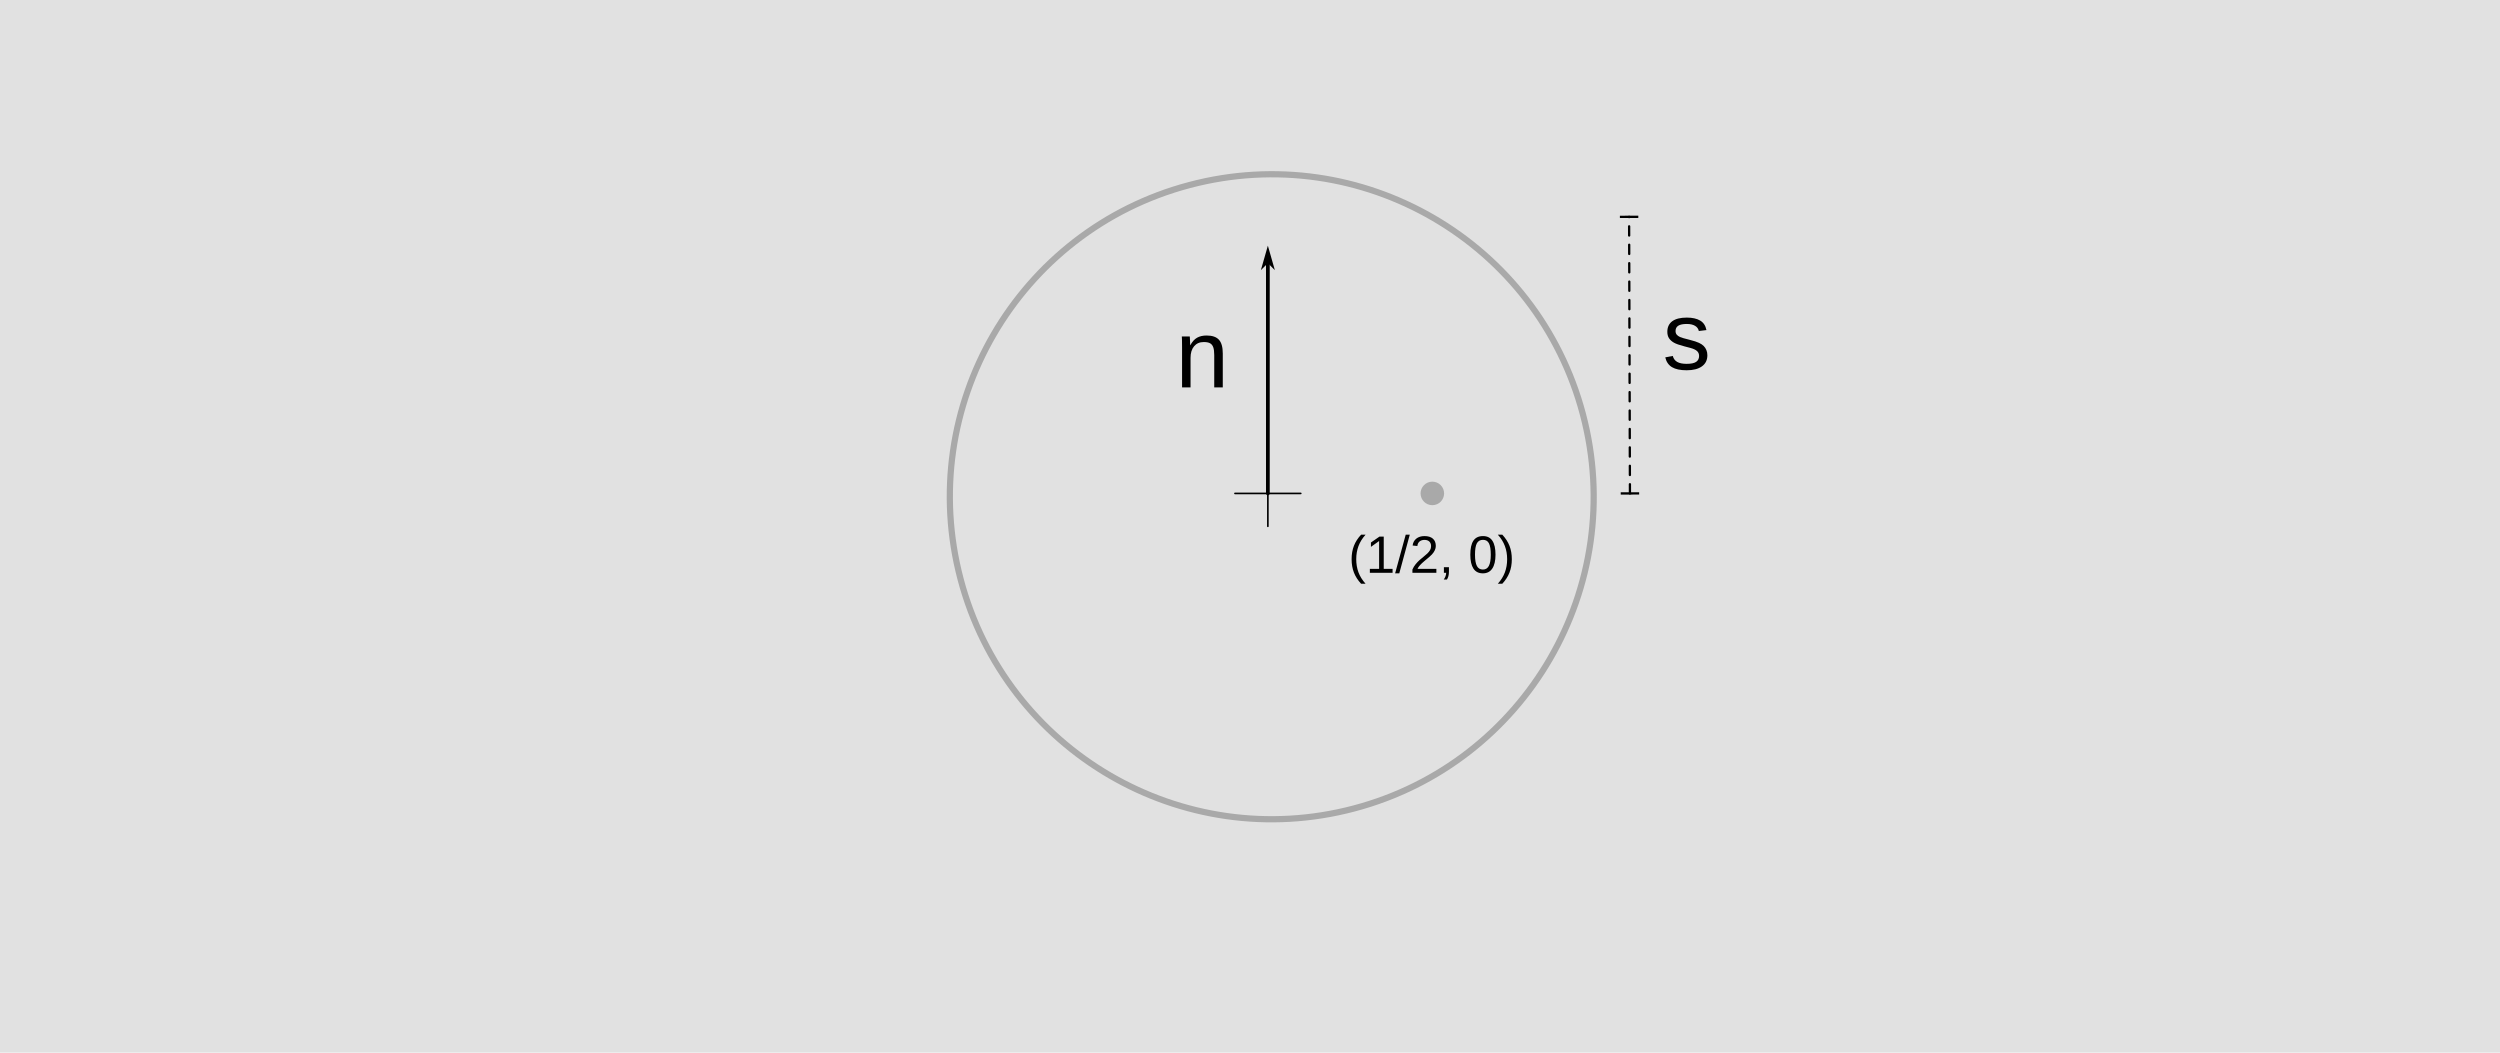
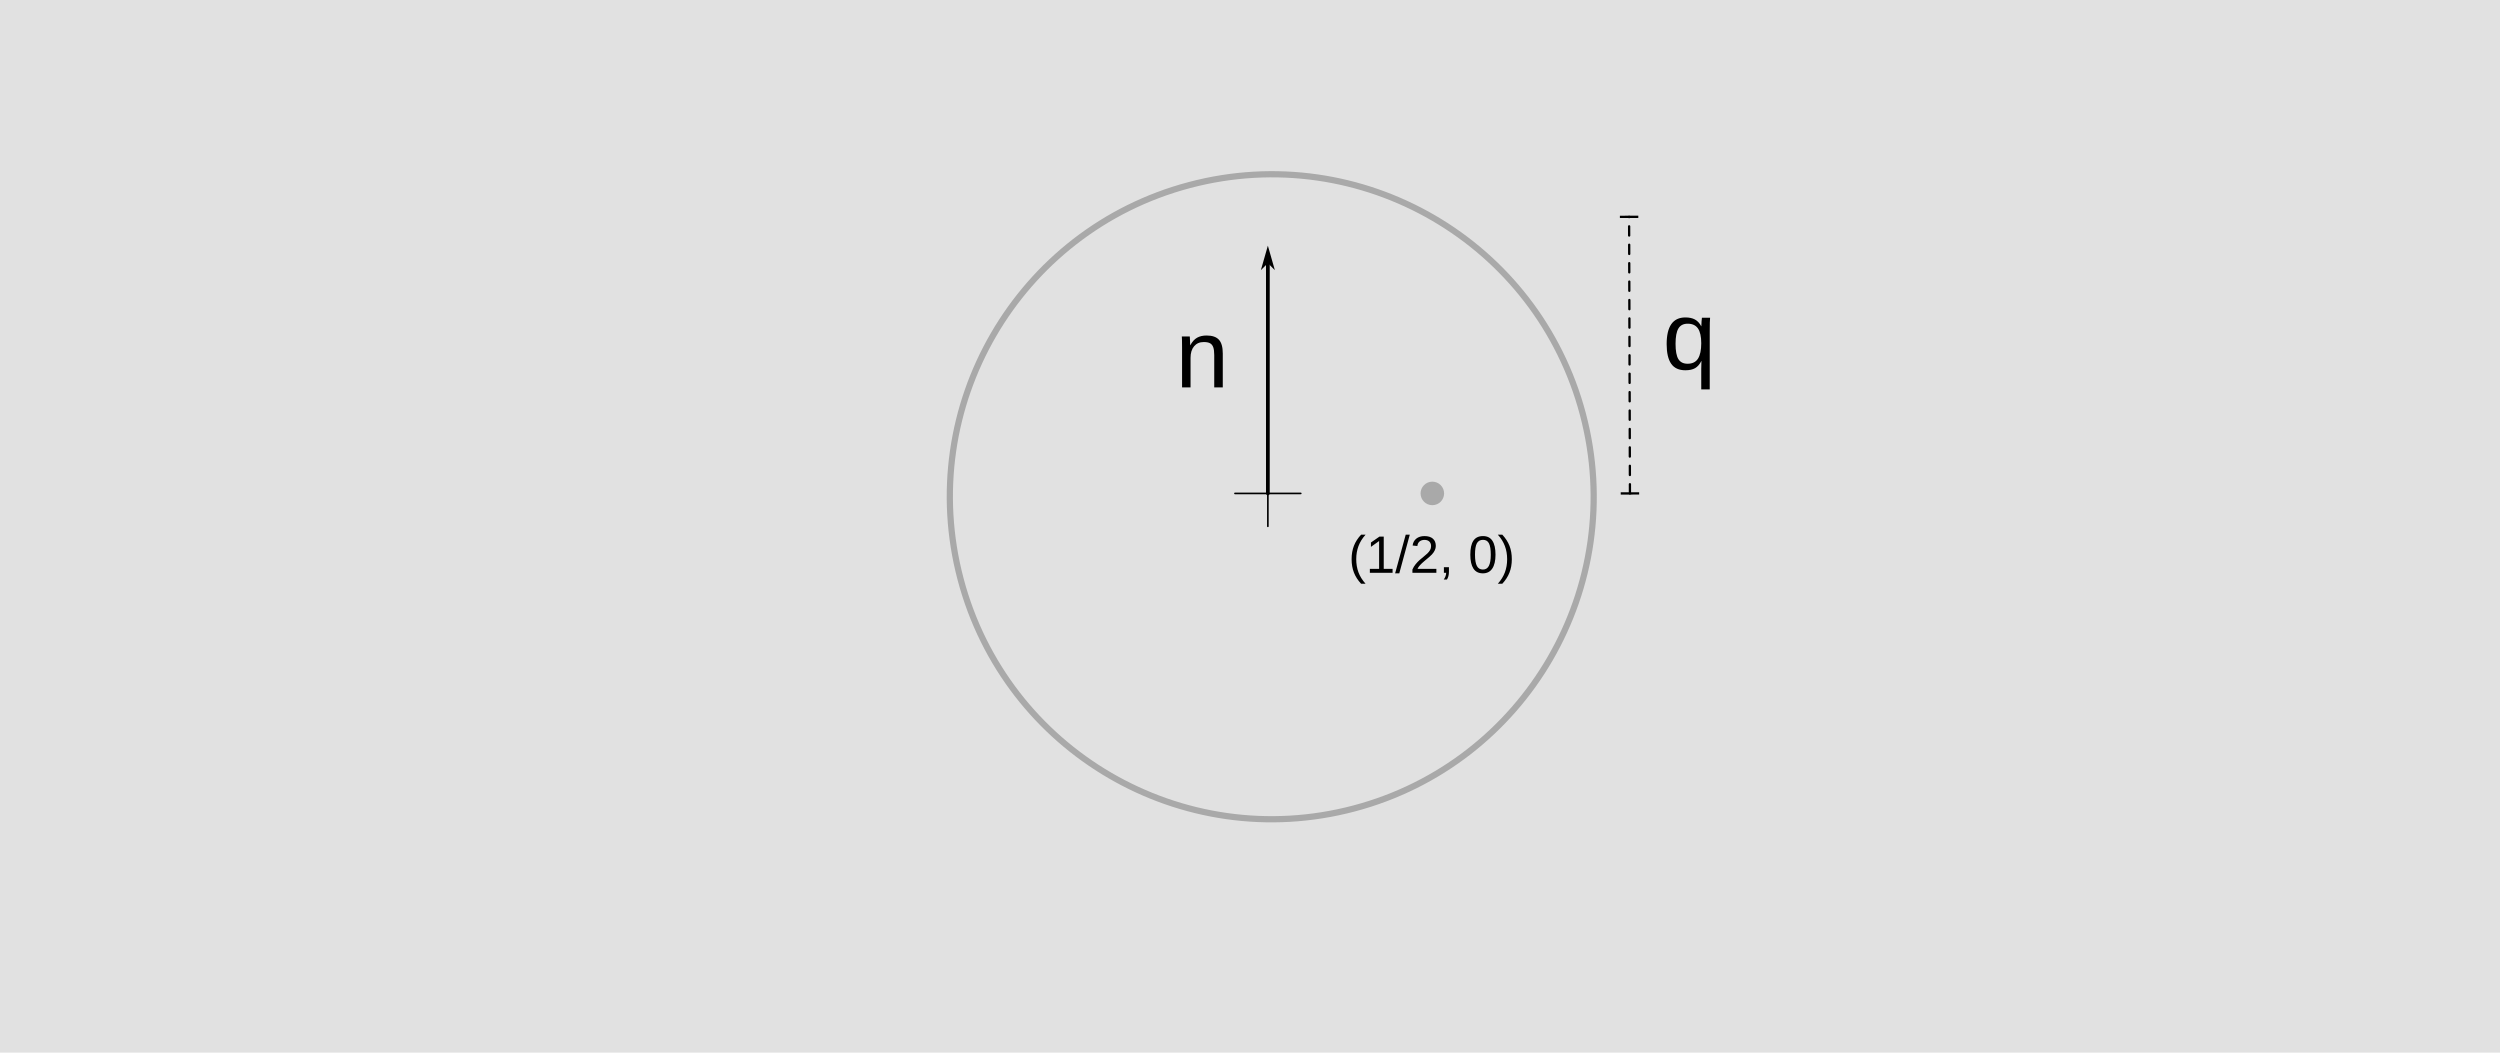
<svg xmlns="http://www.w3.org/2000/svg" width="760" height="320" viewBox="0 0 760 320" version="1.1" id="svg1">
  <defs id="defs1">
    <marker style="overflow:visible" id="marker10" refX="0" refY="0" orient="auto-start-reverse" markerWidth="1" markerHeight="1" viewBox="0 0 1 1" preserveAspectRatio="xMidYMid" markerUnits="strokeWidth">
      <path style="fill:none;stroke:context-stroke;stroke-width:1" d="M 0,4 V -4" id="path10" />
    </marker>
    <marker style="overflow:visible" id="Stop" refX="0" refY="0" orient="auto" markerWidth="1" markerHeight="1" viewBox="0 0 1 1" preserveAspectRatio="xMidYMid">
      <path style="fill:none;stroke:context-stroke;stroke-width:1" d="M 0,4 V -4" id="path23" />
    </marker>
    <marker style="overflow:visible" id="DartArrow" refX="0" refY="0" orient="auto-start-reverse" markerWidth="0.75" markerHeight="0.75" viewBox="0 0 1 1" preserveAspectRatio="xMidYMid" markerUnits="strokeWidth">
      <path style="fill:context-stroke;fill-rule:evenodd;stroke:none" d="M 0,0 5,-5 -12.5,0 5,5 Z" transform="scale(-0.5)" id="path6" />
    </marker>
  </defs>
  <g id="background">
    <rect id="panel" x="0" y="0" width="760" height="320" style="fill:#e1e1e1;fill-opacity:1;stroke:none" />
  </g>
  <g id="drawing">
    <circle style="fill:#a9a9a9;stroke:none;stroke-width:0.756;stroke-linecap:round;stroke-dasharray:none" id="path3" cx="435.43" cy="150" r="3.578" />
    <ellipse style="fill:none;stroke:#a9a9a9;stroke-width:1.89;stroke-linecap:round;stroke-dasharray:none" id="path1" cx="335.245" cy="245.011" rx="97.857" ry="98.007" transform="matrix(0.9666344,-0.2561601,0.2553209,0.9668564,0,0)" />
    <path style="fill:#000000;stroke:#000000;stroke-width:1.134;stroke-linecap:round;stroke-dasharray:none;marker-end:url(#DartArrow)" d="M 385.43,150 V 80" id="path5" />
    <text xml:space="preserve" style="font-style:normal;font-variant:normal;font-weight:normal;font-stretch:normal;font-size:29.333px;line-height:2.3;font-family:Arial;-inkscape-font-specification:'Arial, Normal';font-variant-ligatures:normal;font-variant-caps:normal;font-variant-numeric:normal;font-variant-east-asian:normal;writing-mode:lr-tb;direction:ltr;fill:#000000;stroke:none;stroke-width:1.134;stroke-linecap:round;stroke-dasharray:none" x="357.316" y="117.777" id="text13">
      <tspan id="tspan13" x="357.316" y="117.777" style="font-style:normal;font-variant:normal;font-weight:normal;font-stretch:normal;font-size:29.333px;font-family:Arial;-inkscape-font-specification:'Arial, Normal';font-variant-ligatures:normal;font-variant-caps:normal;font-variant-numeric:normal;font-variant-east-asian:normal;stroke-width:1.134">n</tspan>
    </text>
    <path style="fill:#a9a9a9;stroke:#000000;stroke-width:0.5;stroke-linecap:round;stroke-dasharray:none" d="m 385.43,140 v 20" id="path4" />
    <path style="fill:#a9a9a9;stroke:#000000;stroke-width:0.5;stroke-linecap:round;stroke-dasharray:none" d="m 375.43,150 h 20" id="path8" />
    <text xml:space="preserve" style="font-style:normal;font-variant:normal;font-weight:normal;font-stretch:normal;font-size:16px;line-height:2.3;font-family:Arial;-inkscape-font-specification:'Arial, Normal';font-variant-ligatures:normal;font-variant-caps:normal;font-variant-numeric:normal;font-variant-east-asian:normal;writing-mode:lr-tb;direction:ltr;fill:#000000;stroke:none;stroke-width:1.134;stroke-linecap:round;stroke-dasharray:none" x="409.891" y="174.141" id="text13-8">
      <tspan id="tspan13-2" x="409.891" y="174.141" style="font-style:normal;font-variant:normal;font-weight:normal;font-stretch:normal;font-size:16px;font-family:Arial;-inkscape-font-specification:'Arial, Normal';font-variant-ligatures:normal;font-variant-caps:normal;font-variant-numeric:normal;font-variant-east-asian:normal;stroke-width:1.134">(1/2, 0)</tspan>
    </text>
    <text xml:space="preserve" style="font-style:normal;font-variant:normal;font-weight:normal;font-stretch:normal;font-size:29.333px;line-height:2.3;font-family:Arial;-inkscape-font-specification:'Arial, Normal';font-variant-ligatures:normal;font-variant-caps:normal;font-variant-numeric:normal;font-variant-east-asian:normal;writing-mode:lr-tb;direction:ltr;fill:#000000;stroke:none;stroke-width:1.134;stroke-linecap:round;stroke-dasharray:none" x="505.43" y="112.282" id="text8">
-       <tspan id="tspan8" x="505.43" y="112.282" style="font-style:normal;font-variant:normal;font-weight:normal;font-stretch:normal;font-size:29.333px;font-family:Arial;-inkscape-font-specification:'Arial, Normal';font-variant-ligatures:normal;font-variant-caps:normal;font-variant-numeric:normal;font-variant-east-asian:normal;stroke-width:1.134">s</tspan>
+       <tspan id="tspan8" x="505.43" y="112.282" style="font-style:normal;font-variant:normal;font-weight:normal;font-stretch:normal;font-size:29.333px;font-family:Arial;-inkscape-font-specification:'Arial, Normal';font-variant-ligatures:normal;font-variant-caps:normal;font-variant-numeric:normal;font-variant-east-asian:normal;stroke-width:1.134">q</tspan>
    </text>
    <path style="fill:#000000;stroke:#000000;stroke-width:0.7;stroke-linecap:round;stroke-dasharray:2.8, 2.8;stroke-dashoffset:0;marker-start:url(#Stop);marker-end:url(#marker10)" d="M 495.501,150 495.247,65.919" id="path9" />
  </g>
</svg>
